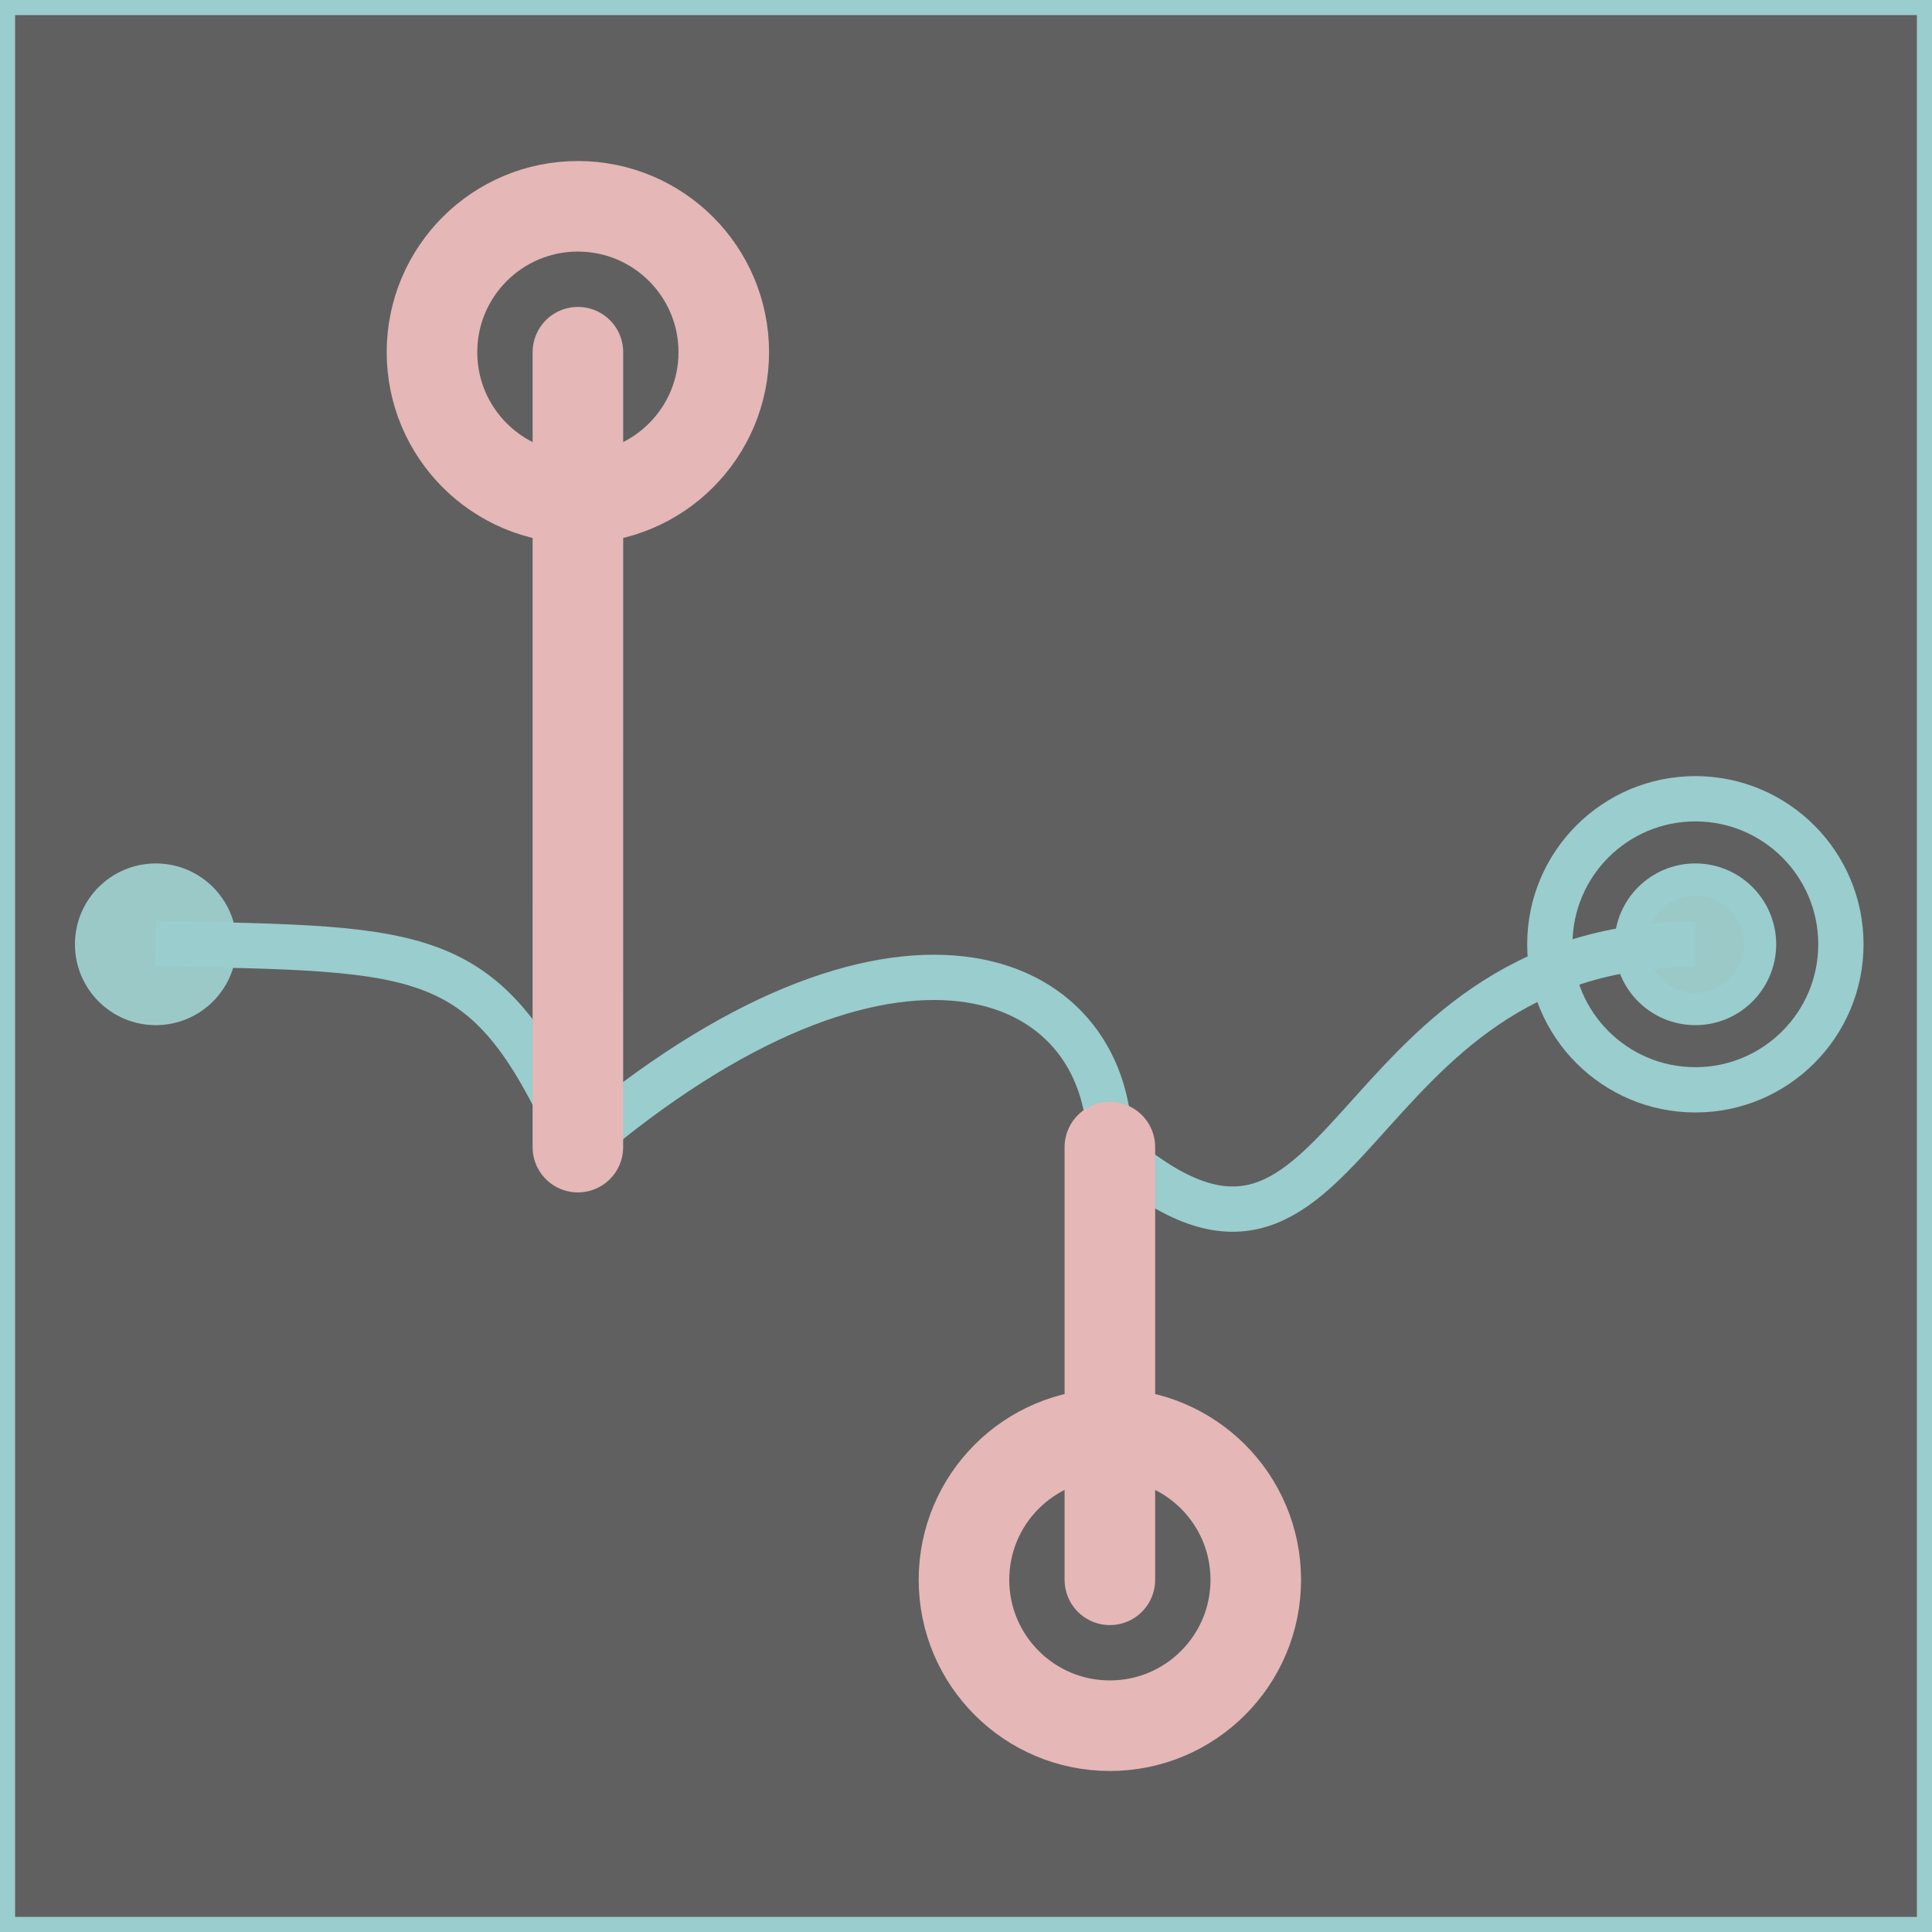
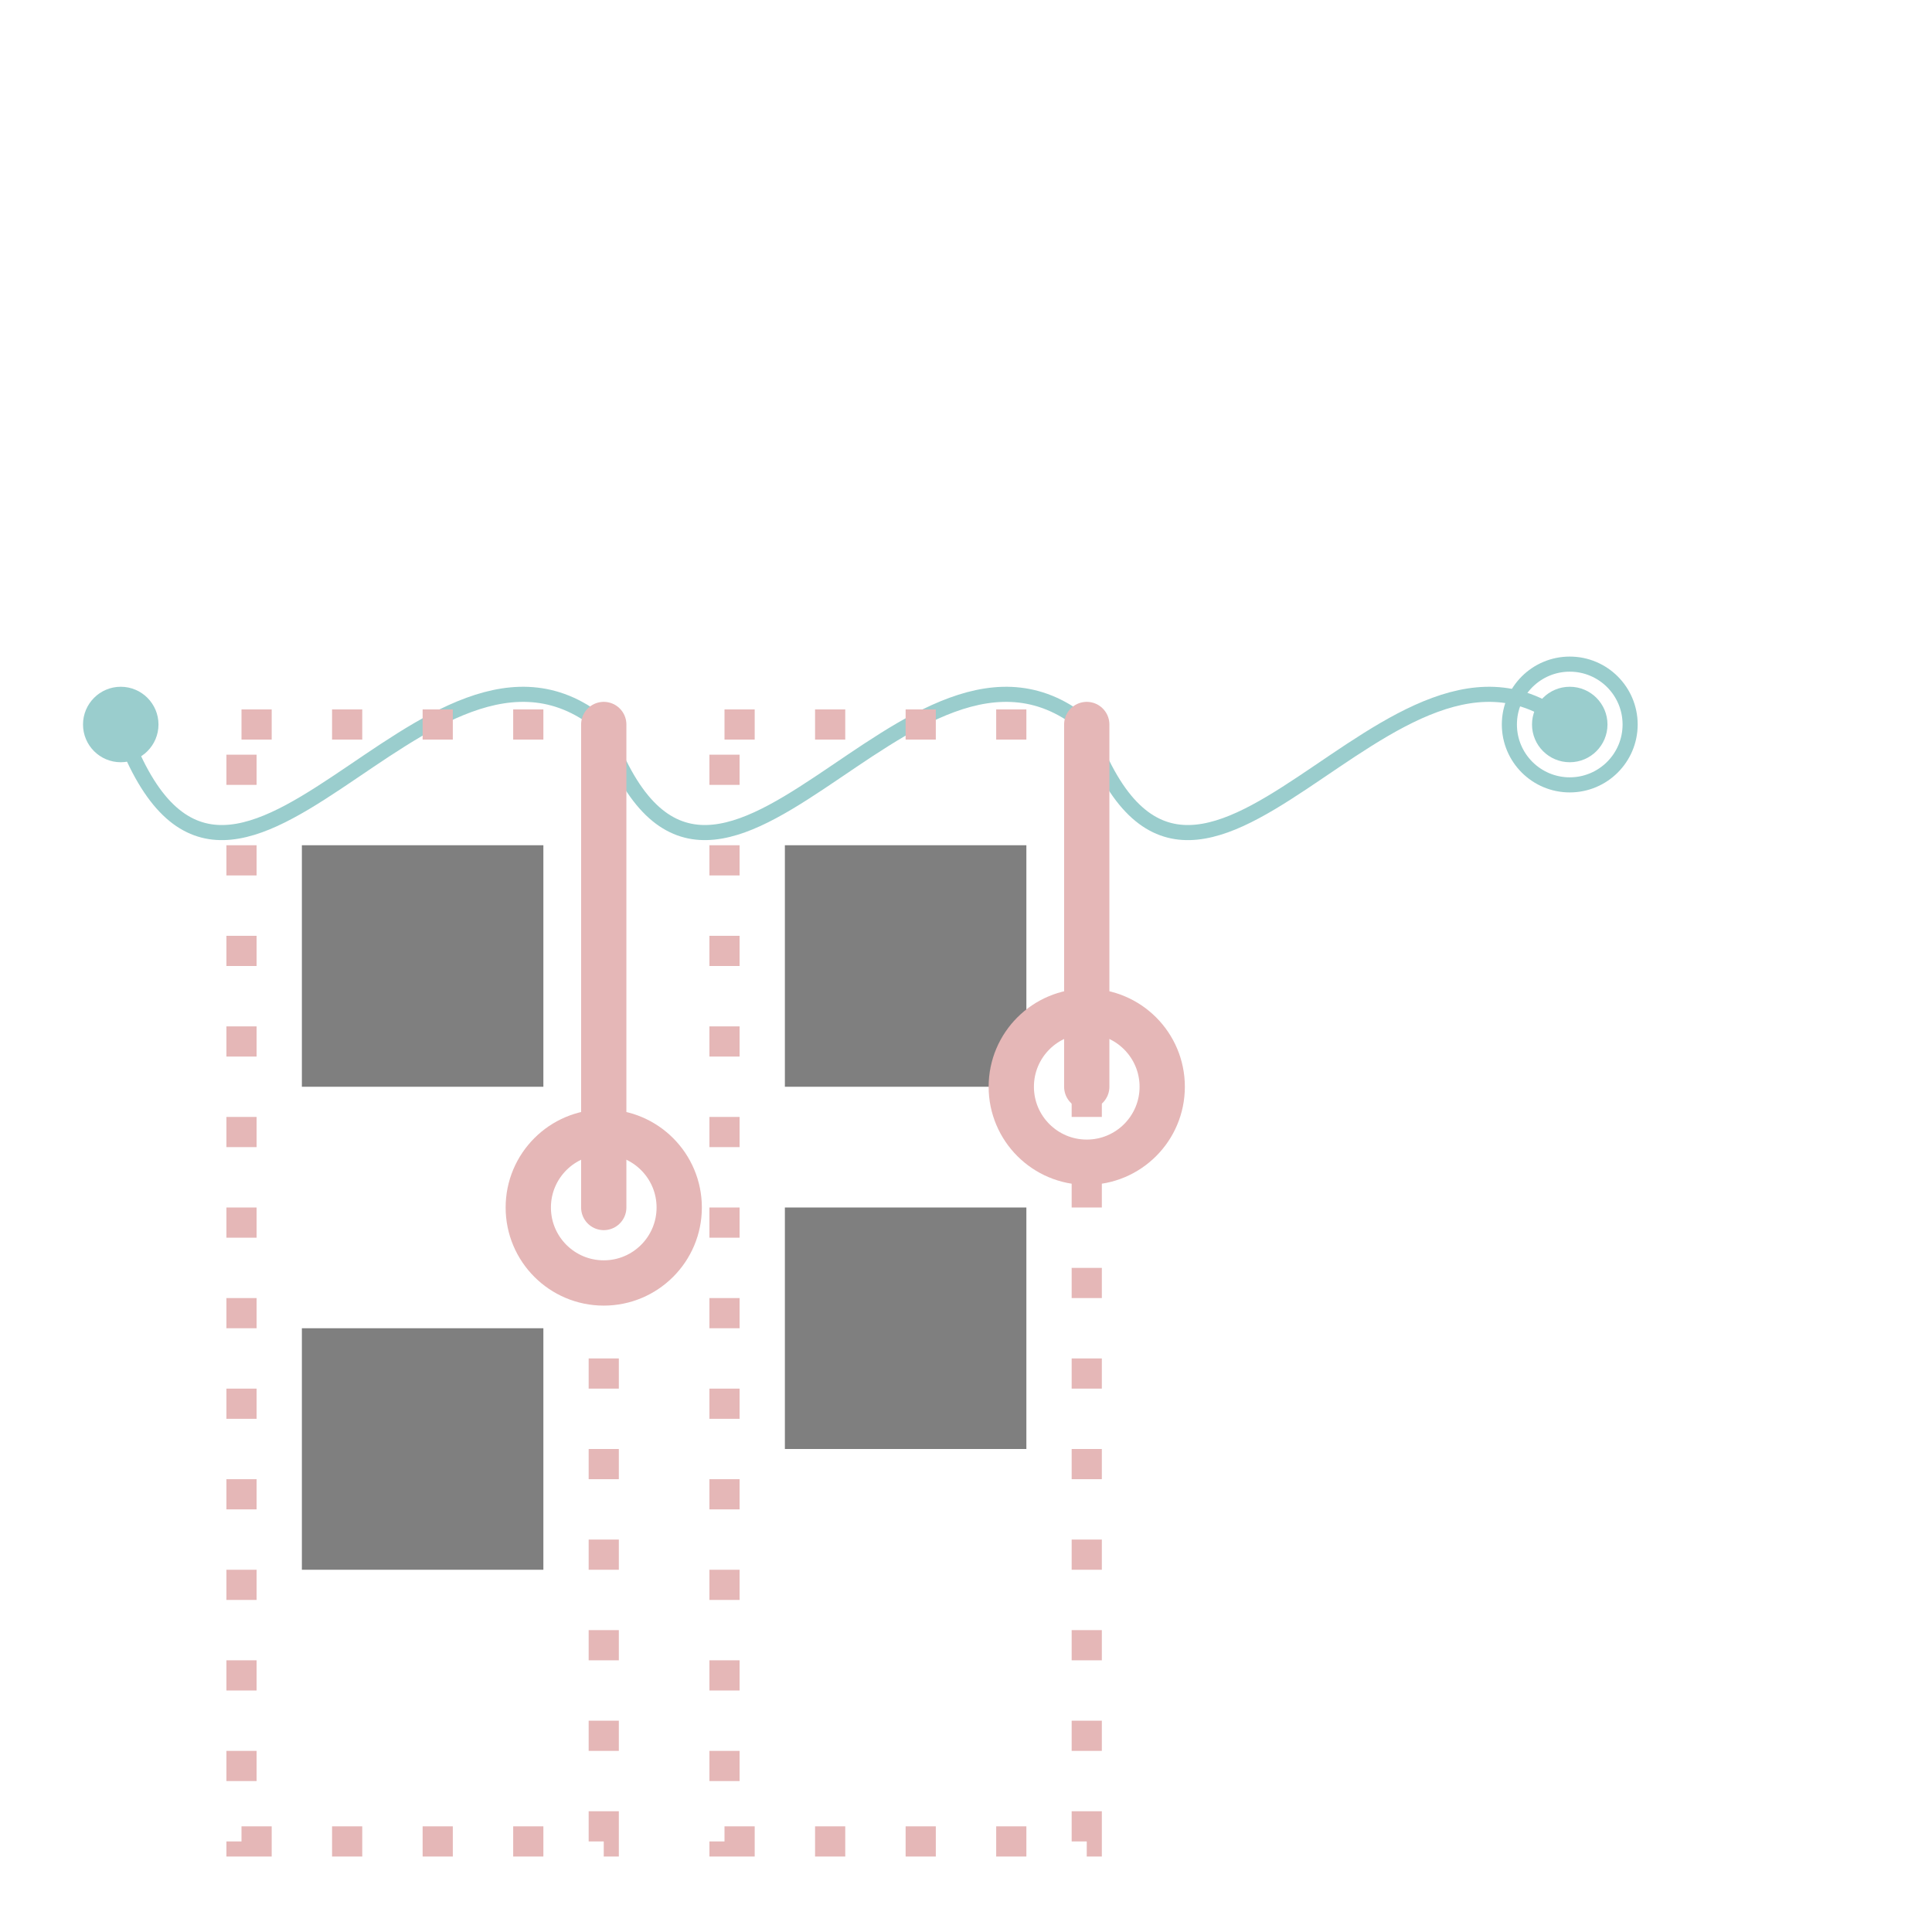
<svg xmlns="http://www.w3.org/2000/svg" version="1.1" x="0px" y="0px" width="64px" height="64px" viewBox="0 0 64 64" enable-background="new 0 0 64 64" xml:space="preserve">
-   <g id="Background">
-     <rect fill="#606060" stroke="#9ACDCD" stroke-miterlimit="10" width="64" height="64" />
+   <g id="Background" display="none">
+     <rect display="inline" fill="#606060" stroke="#9ACDCD" stroke-miterlimit="10" width="64" height="64" />
  </g>
-   <g id="TEST-two-moves1" display="none">
-     <g id="t1_x5F_two-moves1" display="inline" opacity="0.5">
+   <g id="TEST-two-moves1">
+     <g id="t1_x5F_two-moves1" opacity="0.5">
      <rect x="10" y="44" width="8" height="8" />
      <rect x="26" y="40" width="8" height="8" />
    </g>
-     <g id="t0_x5F_two-moves1" display="inline" opacity="0.5">
+     <g id="t0_x5F_two-moves1" opacity="0.5">
      <rect x="10" y="28" width="8" height="8" />
      <rect x="26" y="28" width="8" height="8" />
    </g>
-     <g id="I_x5F_two-moves1" display="inline">
-       <circle fill="none" stroke="#E5B7B7" stroke-width="1.5" stroke-linecap="round" stroke-linejoin="round" stroke-miterlimit="10" cx="36" cy="36" r="2.5" />
-       <line fill="none" stroke="#E5B7B7" stroke-width="1.5" stroke-linecap="round" stroke-linejoin="round" stroke-miterlimit="10" x1="36" y1="24" x2="36" y2="36" />
-       <circle fill="none" stroke="#E5B7B7" stroke-width="1.5" stroke-linecap="round" stroke-linejoin="round" stroke-miterlimit="10" cx="20" cy="40" r="2.5" />
-       <line fill="none" stroke="#E5B7B7" stroke-width="1.5" stroke-linecap="round" stroke-linejoin="round" stroke-miterlimit="10" x1="20" y1="24" x2="20" y2="40" />
+     <g id="I_x5F_two-moves1">
      <path fill="none" stroke="#9ACDCD" stroke-width="0.5" stroke-miterlimit="10" d="M4,24.06c3.566,9.999,10.148-5,16-0.013" />
      <path fill="none" stroke="#9ACDCD" stroke-width="0.5" stroke-miterlimit="10" d="M20,24.06c3.565,9.998,10.149-4.999,16-0.013" />
      <path fill="none" stroke="#9ACDCD" stroke-width="0.5" stroke-miterlimit="10" d="M36,24.06c3.565,9.999,10.148-5,16-0.013" />
      <circle fill="#9ACDCD" stroke="#9ACDCD" stroke-width="0.5" stroke-miterlimit="10" cx="52" cy="24" r="1" />
      <circle fill="none" stroke="#9ACDCD" stroke-width="0.5" stroke-miterlimit="10" cx="52" cy="24" r="2" />
      <rect x="8" y="24" fill="none" stroke="#E5B7B7" stroke-miterlimit="10" stroke-dasharray="1,2" width="12" height="37" />
      <circle fill="#9ACDCD" stroke="#9ACDCD" stroke-width="0.5" stroke-miterlimit="10" cx="4" cy="24" r="1" />
+       <line fill="none" stroke="#E5B7B7" stroke-width="1.5" stroke-linecap="round" stroke-linejoin="round" stroke-miterlimit="10" x1="20" y1="24" x2="20" y2="40" />
+       <circle fill="none" stroke="#E5B7B7" stroke-width="1.5" stroke-linecap="round" stroke-linejoin="round" stroke-miterlimit="10" cx="20" cy="40" r="2.5" />
+       <circle fill="none" stroke="#E5B7B7" stroke-width="1.5" stroke-linecap="round" stroke-linejoin="round" stroke-miterlimit="10" cx="36" cy="36" r="2.5" />
      <rect x="24" y="24" fill="none" stroke="#E5B7B7" stroke-miterlimit="10" stroke-dasharray="1,2" width="12" height="37" />
+       <line fill="none" stroke="#E5B7B7" stroke-width="1.5" stroke-linecap="round" stroke-linejoin="round" stroke-miterlimit="10" x1="36" y1="24" x2="36" y2="36" />
+     </g>
+     <rect x="64" fill="none" width="86" height="97" />
+     <text transform="matrix(1 0 0 1 64 2.4521)">
+       <tspan x="0" y="0" font-family="'CourierNewPSMT'" font-size="4">Two instructions in a sequence from </tspan>
+       <tspan x="0" y="4.8" font-family="'CourierNewPSMT'" font-size="4">left to right. Control flow always </tspan>
+       <tspan x="0" y="9.6" font-family="'CourierNewPSMT'" font-size="4">starts at the single dot, i.e. it </tspan>
+       <tspan x="0" y="14.4" font-family="'CourierNewPSMT'" font-size="4">goes from left to right in this </tspan>
+       <tspan x="0" y="19.2" font-family="'CourierNewPSMT'" font-size="4">case. </tspan>
+       <tspan x="0" y="28.8" font-family="'CourierNewPSMT'" font-size="4">At p0 the execution history defines </tspan>
+       <tspan x="0" y="33.6" font-family="'CourierNewPSMT'" font-size="4">incoming and outgoing paths: If a </tspan>
+       <tspan x="0" y="38.399" font-family="'CourierNewPSMT'" font-size="4">path was used as an incoming </tspan>
+       <tspan x="0" y="43.2" font-family="'CourierNewPSMT'" font-size="4">control flow it is blocked for the </tspan>
+       <tspan x="0" y="48" font-family="'CourierNewPSMT'" font-size="4">way back, irrespective of the </tspan>
+       <tspan x="0" y="52.8" font-family="'CourierNewPSMT'" font-size="4">technical direction of the SVG path </tspan>
+       <tspan x="0" y="57.6" font-family="'CourierNewPSMT'" font-size="4">element.</tspan>
+       <tspan x="0" y="67.2" font-family="'CourierNewPSMT'" font-size="4">METADATA {</tspan>
+       <tspan x="0" y="72" font-family="'CourierNewPSMT'" font-size="4">testtype: normal_execution;</tspan>
+       <tspan x="0" y="76.8" font-family="'CourierNewPSMT'" font-size="4">cycles: 3;</tspan>
+       <tspan x="0" y="81.6" font-family="'CourierNewPSMT'" font-size="4">}</tspan>
+     </text>
+   </g>
+   <g id="TEST-two-moves2" display="none">
+     <g id="t1_x5F_two-moves2" display="inline" opacity="0.5">
+       <rect x="26.5" y="44" width="8" height="8" />
+     </g>
+     <g id="t0_x5F_two-moves2" display="inline" opacity="0.5">
+       <rect x="10" y="28" width="8" height="8" />
+     </g>
+     <g id="I_x5F_two-moves2" display="inline">
+       <path fill="none" stroke="#9ACDCD" stroke-width="0.5" stroke-miterlimit="10" d="M4,24.06c3.566,9.999,10.148-5,16-0.013" />
+       <path fill="none" stroke="#9ACDCD" stroke-width="0.5" stroke-miterlimit="10" d="M20,24.06c3.565,9.998,22.149-4.999,28-0.013" />
+       <path fill="none" stroke="#9ACDCD" stroke-width="0.5" stroke-miterlimit="10" d="M48,24.06c3.565,9.999,6.148-5,12-0.013" />
+       <circle fill="#9ACDCD" stroke="#9ACDCD" stroke-width="0.5" stroke-miterlimit="10" cx="60" cy="24" r="1" />
+       <circle fill="none" stroke="#9ACDCD" stroke-width="0.5" stroke-miterlimit="10" cx="60" cy="24" r="2" />
+       <rect x="8" y="24" fill="none" stroke="#E5B7B7" stroke-miterlimit="10" stroke-dasharray="1,2" width="12" height="37" />
+       <circle fill="#9ACDCD" stroke="#9ACDCD" stroke-width="0.5" stroke-miterlimit="10" cx="4" cy="24" r="1" />
+       <line fill="none" stroke="#E5B7B7" stroke-width="1.5" stroke-linecap="round" stroke-linejoin="round" stroke-miterlimit="10" x1="20" y1="24" x2="36.5" y2="28" />
+       <circle fill="none" stroke="#E5B7B7" stroke-width="1.5" stroke-linecap="round" stroke-linejoin="round" stroke-miterlimit="10" cx="36.5" cy="28" r="2.5" />
+       <circle fill="none" stroke="#E5B7B7" stroke-width="1.5" stroke-linecap="round" stroke-linejoin="round" stroke-miterlimit="10" cx="48" cy="36" r="2.5" />
+       <rect x="24" y="24" fill="none" stroke="#E5B7B7" stroke-miterlimit="10" stroke-dasharray="1,2" width="24" height="37" />
+       <line fill="none" stroke="#E5B7B7" stroke-width="1.5" stroke-linecap="round" stroke-linejoin="round" stroke-miterlimit="10" x1="48" y1="24" x2="48" y2="36" />
    </g>
    <rect x="64" display="inline" fill="none" width="86" height="64" />
    <text transform="matrix(1 0 0 1 64 2.4521)" display="inline">
      <tspan x="0" y="0" font-family="'CourierNewPSMT'" font-size="4">Two instructions in a sequence from </tspan>
-       <tspan x="0" y="4.8" font-family="'CourierNewPSMT'" font-size="4">left to right. The incoming flow </tspan>
-       <tspan x="0" y="9.6" font-family="'CourierNewPSMT'" font-size="4">will not be used as an outgoing </tspan>
-       <tspan x="0" y="14.4" font-family="'CourierNewPSMT'" font-size="4">flow.</tspan>
-       <tspan x="0" y="24" font-family="'CourierNewPSMT'" font-size="4">METADATA {</tspan>
-       <tspan x="0" y="28.8" font-family="'CourierNewPSMT'" font-size="4">testtype: normal_execution;</tspan>
-       <tspan x="0" y="33.6" font-family="'CourierNewPSMT'" font-size="4">cycles: 3;</tspan>
-       <tspan x="0" y="38.399" font-family="'CourierNewPSMT'" font-size="4">}</tspan>
+       <tspan x="0" y="4.8" font-family="'CourierNewPSMT'" font-size="4">left to right. First move brings </tspan>
+       <tspan x="0" y="9.6" font-family="'CourierNewPSMT'" font-size="4">the black square into the selecor </tspan>
+       <tspan x="0" y="14.4" font-family="'CourierNewPSMT'" font-size="4">area of the second move, which then </tspan>
+       <tspan x="0" y="19.2" font-family="'CourierNewPSMT'" font-size="4">pushes it down. The two sequences </tspan>
+       <tspan x="0" y="24" font-family="'CourierNewPSMT'" font-size="4">test the position updating of the </tspan>
+       <tspan x="0" y="28.8" font-family="'CourierNewPSMT'" font-size="4">block.</tspan>
+       <tspan x="0" y="38.399" font-family="'CourierNewPSMT'" font-size="4">METADATA {</tspan>
+       <tspan x="0" y="43.2" font-family="'CourierNewPSMT'" font-size="4">testtype: normal_execution;</tspan>
+       <tspan x="0" y="48" font-family="'CourierNewPSMT'" font-size="4">cycles: 3;</tspan>
+       <tspan x="0" y="52.8" font-family="'CourierNewPSMT'" font-size="4">}</tspan>
    </text>
  </g>
-   <g id="SECTIONINFO">
-     <rect y="-76" fill="none" width="140" height="59.25" />
-     <text transform="matrix(1 0 0 1 0 -73.5479)">
+   <g id="SECTIONINFO" display="none">
+     <rect y="-76" display="inline" fill="none" width="140" height="59.25" />
+     <text transform="matrix(1 0 0 1 0 -73.5479)" display="inline">
      <tspan x="0" y="0" font-family="'CourierNewPSMT'" font-size="4">+ Several instructions can be combined. Control flow </tspan>
      <tspan x="0" y="4.8" font-family="'CourierNewPSMT'" font-size="4">procedes from the initial node (one filled circle) along </tspan>
      <tspan x="0" y="9.6" font-family="'CourierNewPSMT'" font-size="4">the attached `path`. The next drop-off point, `p0` is the </tspan>
      <tspan x="0" y="14.4" font-family="'CourierNewPSMT'" font-size="4">opposite endpoint of the `path`.</tspan>
      <tspan x="0" y="24" font-family="'CourierNewPSMT'" font-size="4">+ The istruction attached at `p0` is executed. </tspan>
      <tspan x="0" y="33.6" font-family="'CourierNewPSMT'" font-size="4">+ Control flow then continues on the next `path` element, </tspan>
      <tspan x="0" y="38.399" font-family="'CourierNewPSMT'" font-size="4">excluding the one from where it previously arrived. (Never </tspan>
      <tspan x="0" y="43.2" font-family="'CourierNewPSMT'" font-size="4">travel back principle.)</tspan>
    </text>
-     <g id="I">
+     <g id="I" display="inline">
      <g>
        <circle fill="#9BC9C7" stroke="#9BC9C7" stroke-width="1.071" stroke-miterlimit="10" cx="5.161" cy="31.281" r="2.143" />
        <circle fill="#9BC9C7" stroke="#9ACDCD" stroke-width="1.071" stroke-miterlimit="10" cx="56.16" cy="31.281" r="2.143" />
        <circle fill="none" stroke="#9ACDCD" stroke-width="1.5" stroke-miterlimit="10" cx="56.161" cy="31.281" r="4.821" />
        <path fill="none" stroke="#9ACDCD" stroke-width="1.5" stroke-miterlimit="10" d="M5.161,31.256     c9.148,0.197,10.982,0,13.982,6.744" />
        <path fill="none" stroke="#9ACDCD" stroke-width="1.5" stroke-miterlimit="10" d="M19.143,38c10.375-8.861,17.624-6,17.623,0" />
        <path fill="none" stroke="#9ACDCD" stroke-width="1.5" stroke-miterlimit="10" d="M36.766,38     c8.127,7.166,7.377-6.719,19.395-6.719" />
        <g>
          <line fill="none" stroke="#E5B7B7" stroke-width="3" stroke-linecap="round" stroke-linejoin="round" stroke-miterlimit="10" x1="19.143" y1="38" x2="19.144" y2="11.667" />
          <circle fill="none" stroke="#E5B7B7" stroke-width="3" stroke-linecap="round" stroke-linejoin="round" stroke-miterlimit="10" cx="19.143" cy="11.667" r="4.833" />
        </g>
        <g>
          <line fill="none" stroke="#E5B7B7" stroke-width="3" stroke-linecap="round" stroke-linejoin="round" stroke-miterlimit="10" x1="36.766" y1="38" x2="36.766" y2="52.333" />
          <circle fill="none" stroke="#E5B7B7" stroke-width="3" stroke-linecap="round" stroke-linejoin="round" stroke-miterlimit="10" cx="36.766" cy="52.333" r="4.833" />
        </g>
      </g>
    </g>
  </g>
</svg>
